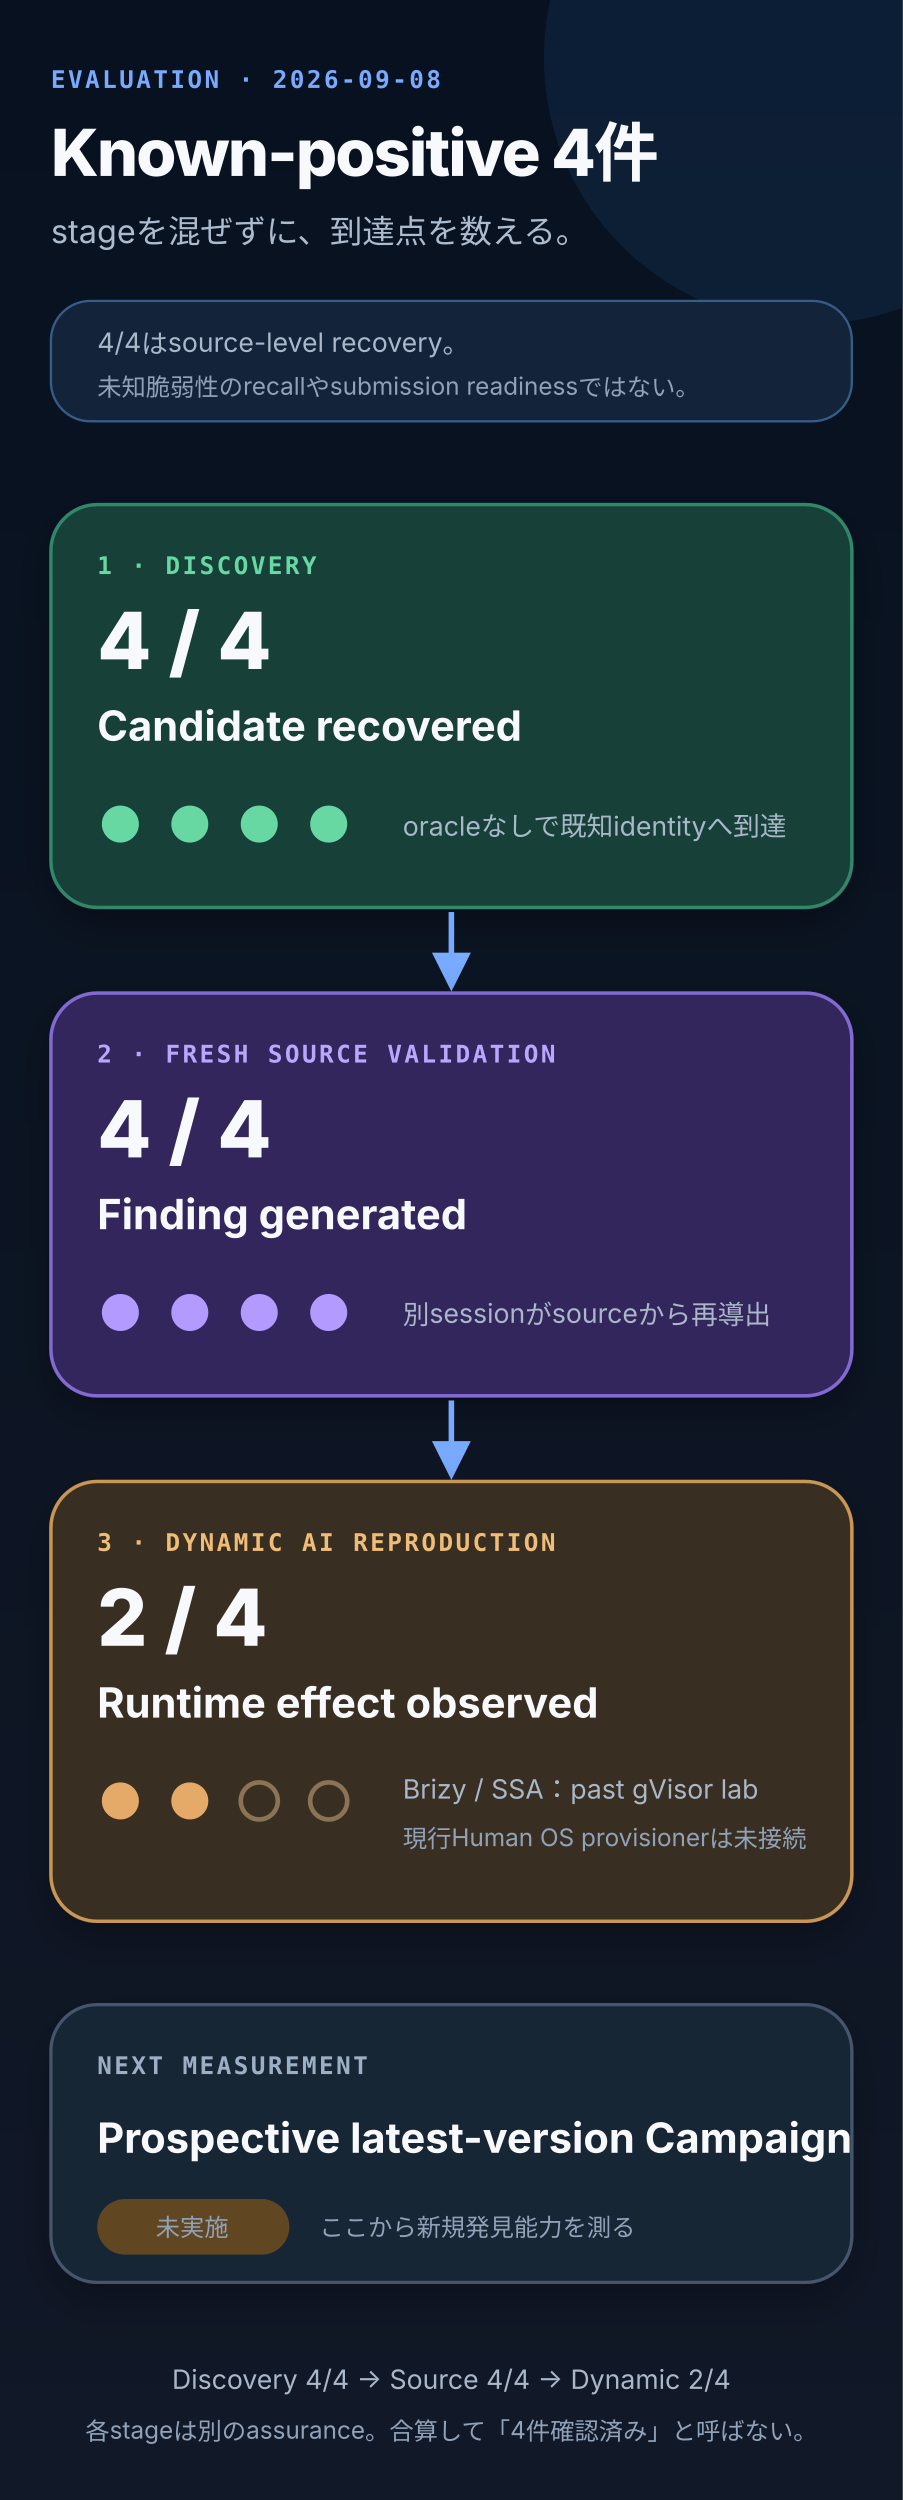
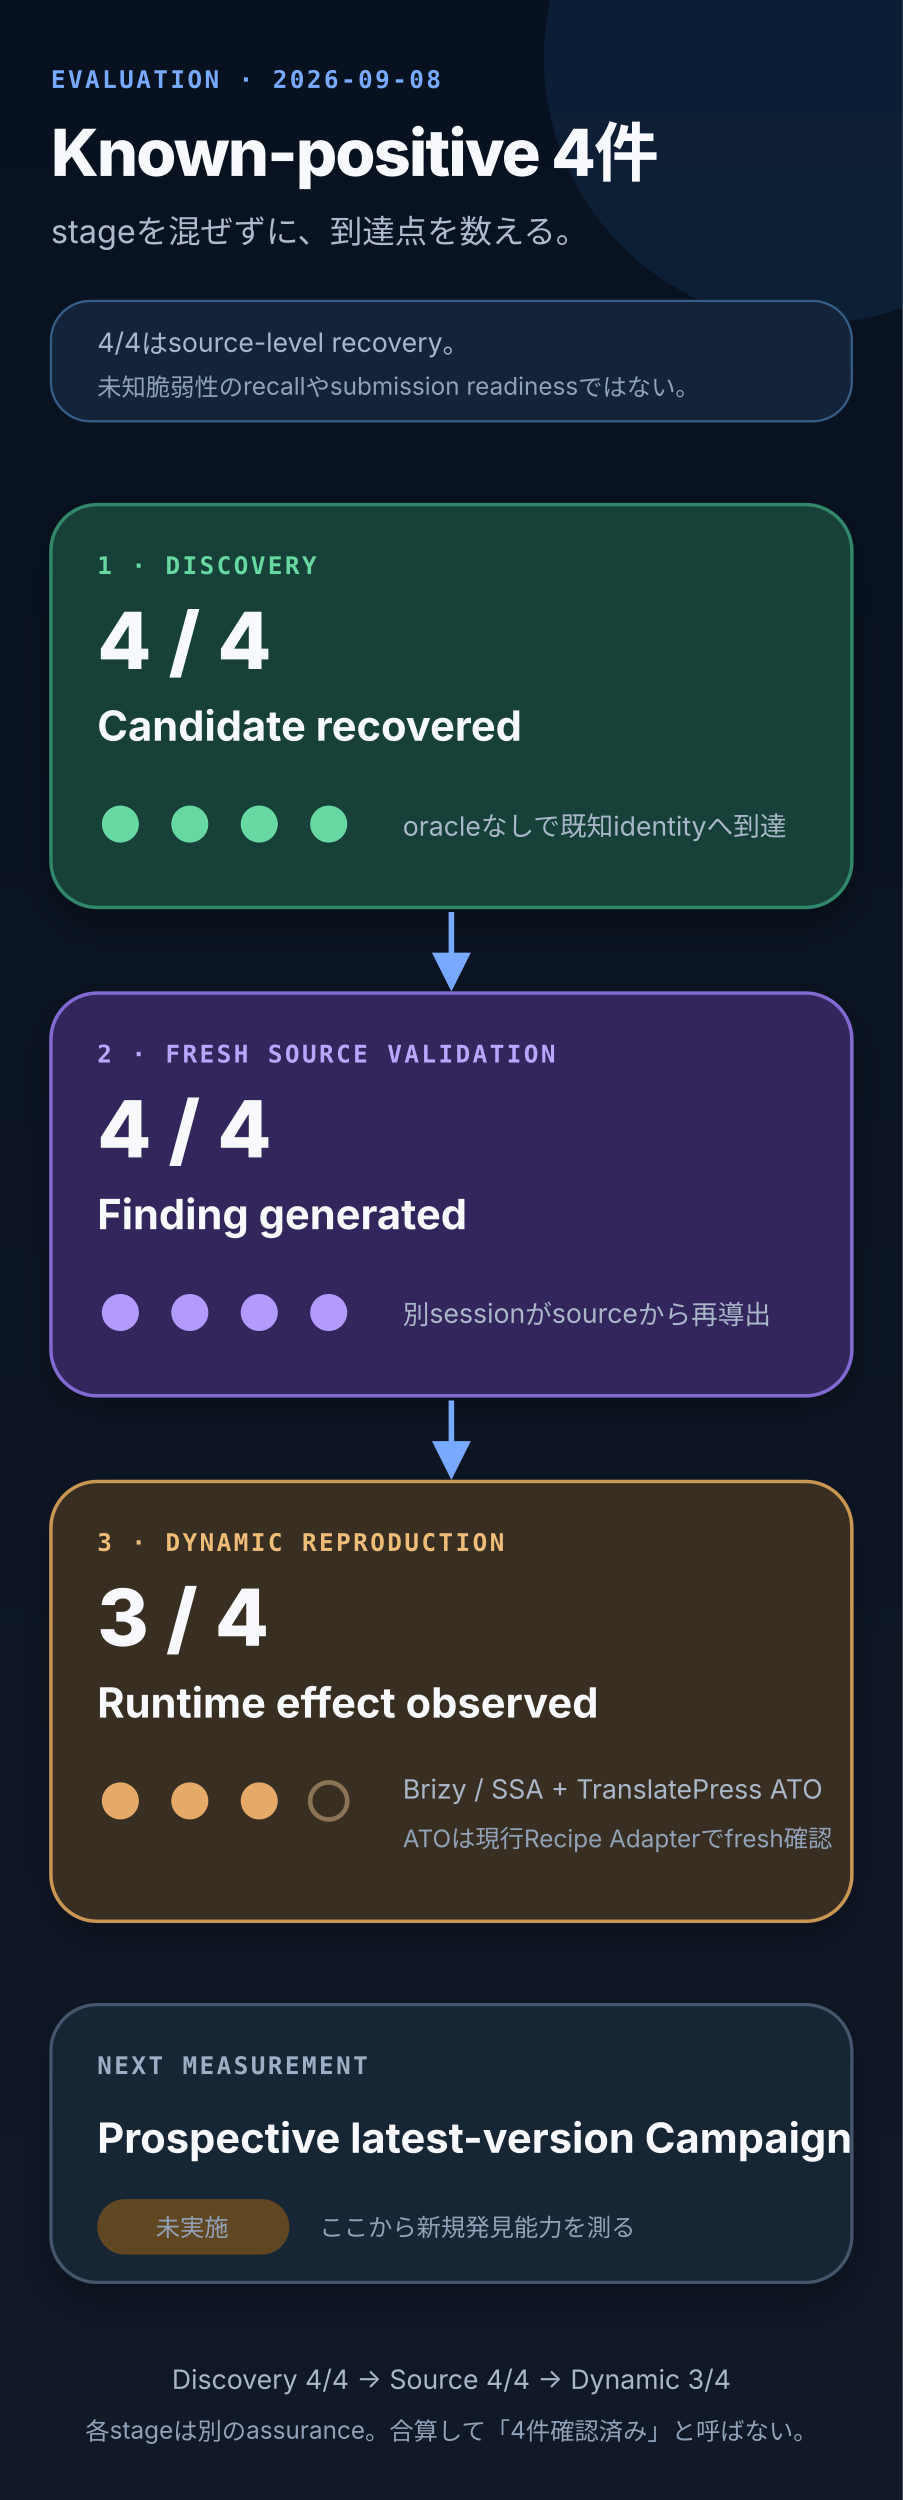
<svg xmlns="http://www.w3.org/2000/svg" width="390" height="1080" viewBox="0 0 390 1080" role="img" aria-labelledby="title desc" style="width:100%;max-width:390px;height:auto">
  <defs>
    <linearGradient id="bg" x1="0" y1="0" x2="0" y2="1">
      <stop offset="0" stop-color="#07111f" />
      <stop offset="1" stop-color="#111827" />
    </linearGradient>
    <filter id="shadow" x="-15%" y="-15%" width="130%" height="140%">
      <feDropShadow dx="0" dy="7" stdDeviation="8" flood-color="#000" flood-opacity=".28" />
    </filter>
    <marker id="arrow" viewBox="0 0 10 10" refX="8" refY="5" markerWidth="7" markerHeight="7" orient="auto">
      <path d="M0 0L10 5L0 10Z" fill="#78aaff" />
    </marker>
    <style>
      .sans{font-family:Inter,"Noto Sans JP",system-ui,-apple-system,"Segoe UI",sans-serif}
      .mono{font-family:"SFMono-Regular",Consolas,monospace}
      .title{fill:#f7f9fc;font-size:28px;font-weight:780;letter-spacing:-.8px}
      .subtitle{fill:#adbbce;font-size:14px}
      .number{fill:#f7f9fc;font-size:34px;font-weight:800}
      .card{fill:#f7f9fc;font-size:18px;font-weight:720}
      .body{fill:#c8d4e3;font-size:13px}
      .small{fill:#a9b7c9;font-size:11.5px}
      .tiny{fill:#91a2b8;font-size:10.5px}
      .eyebrow{font-size:10.5px;font-weight:780;letter-spacing:1.05px}
      .flow{fill:none;stroke:#78aaff;stroke-width:2.4;marker-end:url(#arrow)}
    </style>
  </defs>
  <rect width="390" height="1080" fill="url(#bg)" />
  <circle cx="350" cy="25" r="115" fill="#17345c" opacity=".36" />
  <g class="sans">
    <text x="22" y="38" class="mono eyebrow" fill="#78aaff">EVALUATION · 2026-09-08</text>
    <text x="22" y="76" class="title">Known-positive 4件</text>
    <text x="22" y="105" class="subtitle">stageを混ぜずに、到達点を数える。</text>
    <rect x="22" y="130" width="346" height="52" rx="17" fill="#13243a" stroke="#365d86" />
    <text x="42" y="152" class="small">4/4はsource-level recovery。</text>
    <text x="42" y="171" class="tiny">未知脆弱性のrecallやsubmission readinessではない。</text>
    <g filter="url(#shadow)">
      <rect x="22" y="218" width="346" height="174" rx="20" fill="#123f38" stroke="#328669" stroke-width="1.5" />
      <text x="42" y="248" class="mono eyebrow" fill="#68d8a2">1 · DISCOVERY</text>
      <text x="42" y="289" class="number">4 / 4</text>
      <text x="42" y="320" class="card">Candidate recovered</text>
      <circle cx="52" cy="356" r="8" fill="#68d8a2" />
      <circle cx="82" cy="356" r="8" fill="#68d8a2" />
      <circle cx="112" cy="356" r="8" fill="#68d8a2" />
      <circle cx="142" cy="356" r="8" fill="#68d8a2" />
      <text x="174" y="361" class="small">oracleなしで既知identityへ到達</text>
    </g>
    <path d="M195 394V425" class="flow" />
    <g filter="url(#shadow)">
      <rect x="22" y="429" width="346" height="174" rx="20" fill="#33265c" stroke="#826bd2" stroke-width="1.5" />
      <text x="42" y="459" class="mono eyebrow" fill="#b9a7ff">2 · FRESH SOURCE VALIDATION</text>
      <text x="42" y="500" class="number">4 / 4</text>
      <text x="42" y="531" class="card">Finding generated</text>
      <circle cx="52" cy="567" r="8" fill="#b39aff" />
      <circle cx="82" cy="567" r="8" fill="#b39aff" />
      <circle cx="112" cy="567" r="8" fill="#b39aff" />
      <circle cx="142" cy="567" r="8" fill="#b39aff" />
      <text x="174" y="572" class="small">別sessionがsourceから再導出</text>
    </g>
    <path d="M195 605V636" class="flow" />
    <g filter="url(#shadow)">
      <rect x="22" y="640" width="346" height="190" rx="20" fill="#392f22" stroke="#c99652" stroke-width="1.5" />
-       <text x="42" y="670" class="mono eyebrow" fill="#f0bd78">3 · DYNAMIC AI REPRODUCTION</text>
-       <text x="42" y="711" class="number">2 / 4</text>
+       <text x="42" y="670" class="mono eyebrow" fill="#f0bd78">3 · DYNAMIC REPRODUCTION</text>
+       <text x="42" y="711" class="number">3 / 4</text>
      <text x="42" y="742" class="card">Runtime effect observed</text>
      <circle cx="52" cy="778" r="8" fill="#e6aa68" />
      <circle cx="82" cy="778" r="8" fill="#e6aa68" />
-       <circle cx="112" cy="778" r="8" fill="none" stroke="#8b7355" stroke-width="2" />
+       <circle cx="112" cy="778" r="8" fill="#e6aa68" />
      <circle cx="142" cy="778" r="8" fill="none" stroke="#8b7355" stroke-width="2" />
-       <text x="174" y="777" class="small">Brizy / SSA：past gVisor lab</text>
-       <text x="174" y="798" class="tiny">現行Human OS provisionerは未接続</text>
+       <text x="174" y="777" class="small">Brizy / SSA + TranslatePress ATO</text>
+       <text x="174" y="798" class="tiny">ATOは現行Recipe Adapterでfresh確認</text>
    </g>
    <g filter="url(#shadow)">
      <rect x="22" y="866" width="346" height="120" rx="20" fill="#182536" stroke="#45566c" stroke-width="1.4" />
      <text x="42" y="896" class="mono eyebrow" fill="#9cafc4">NEXT MEASUREMENT</text>
      <text x="42" y="930" class="card">Prospective latest-version Campaign</text>
      <rect x="42" y="950" width="83" height="24" rx="12" fill="#604724" />
      <text x="83" y="966" text-anchor="middle" class="tiny" fill="#ffe0ad">未実施</text>
      <text x="138" y="966" class="tiny">ここから新規発見能力を測る</text>
    </g>
-     <text x="195" y="1032" text-anchor="middle" class="small">Discovery 4/4 → Source 4/4 → Dynamic 2/4</text>
+     <text x="195" y="1032" text-anchor="middle" class="small">Discovery 4/4 → Source 4/4 → Dynamic 3/4</text>
    <text x="195" y="1054" text-anchor="middle" class="tiny">各stageは別のassurance。合算して「4件確認済み」と呼ばない。</text>
  </g>
</svg>
